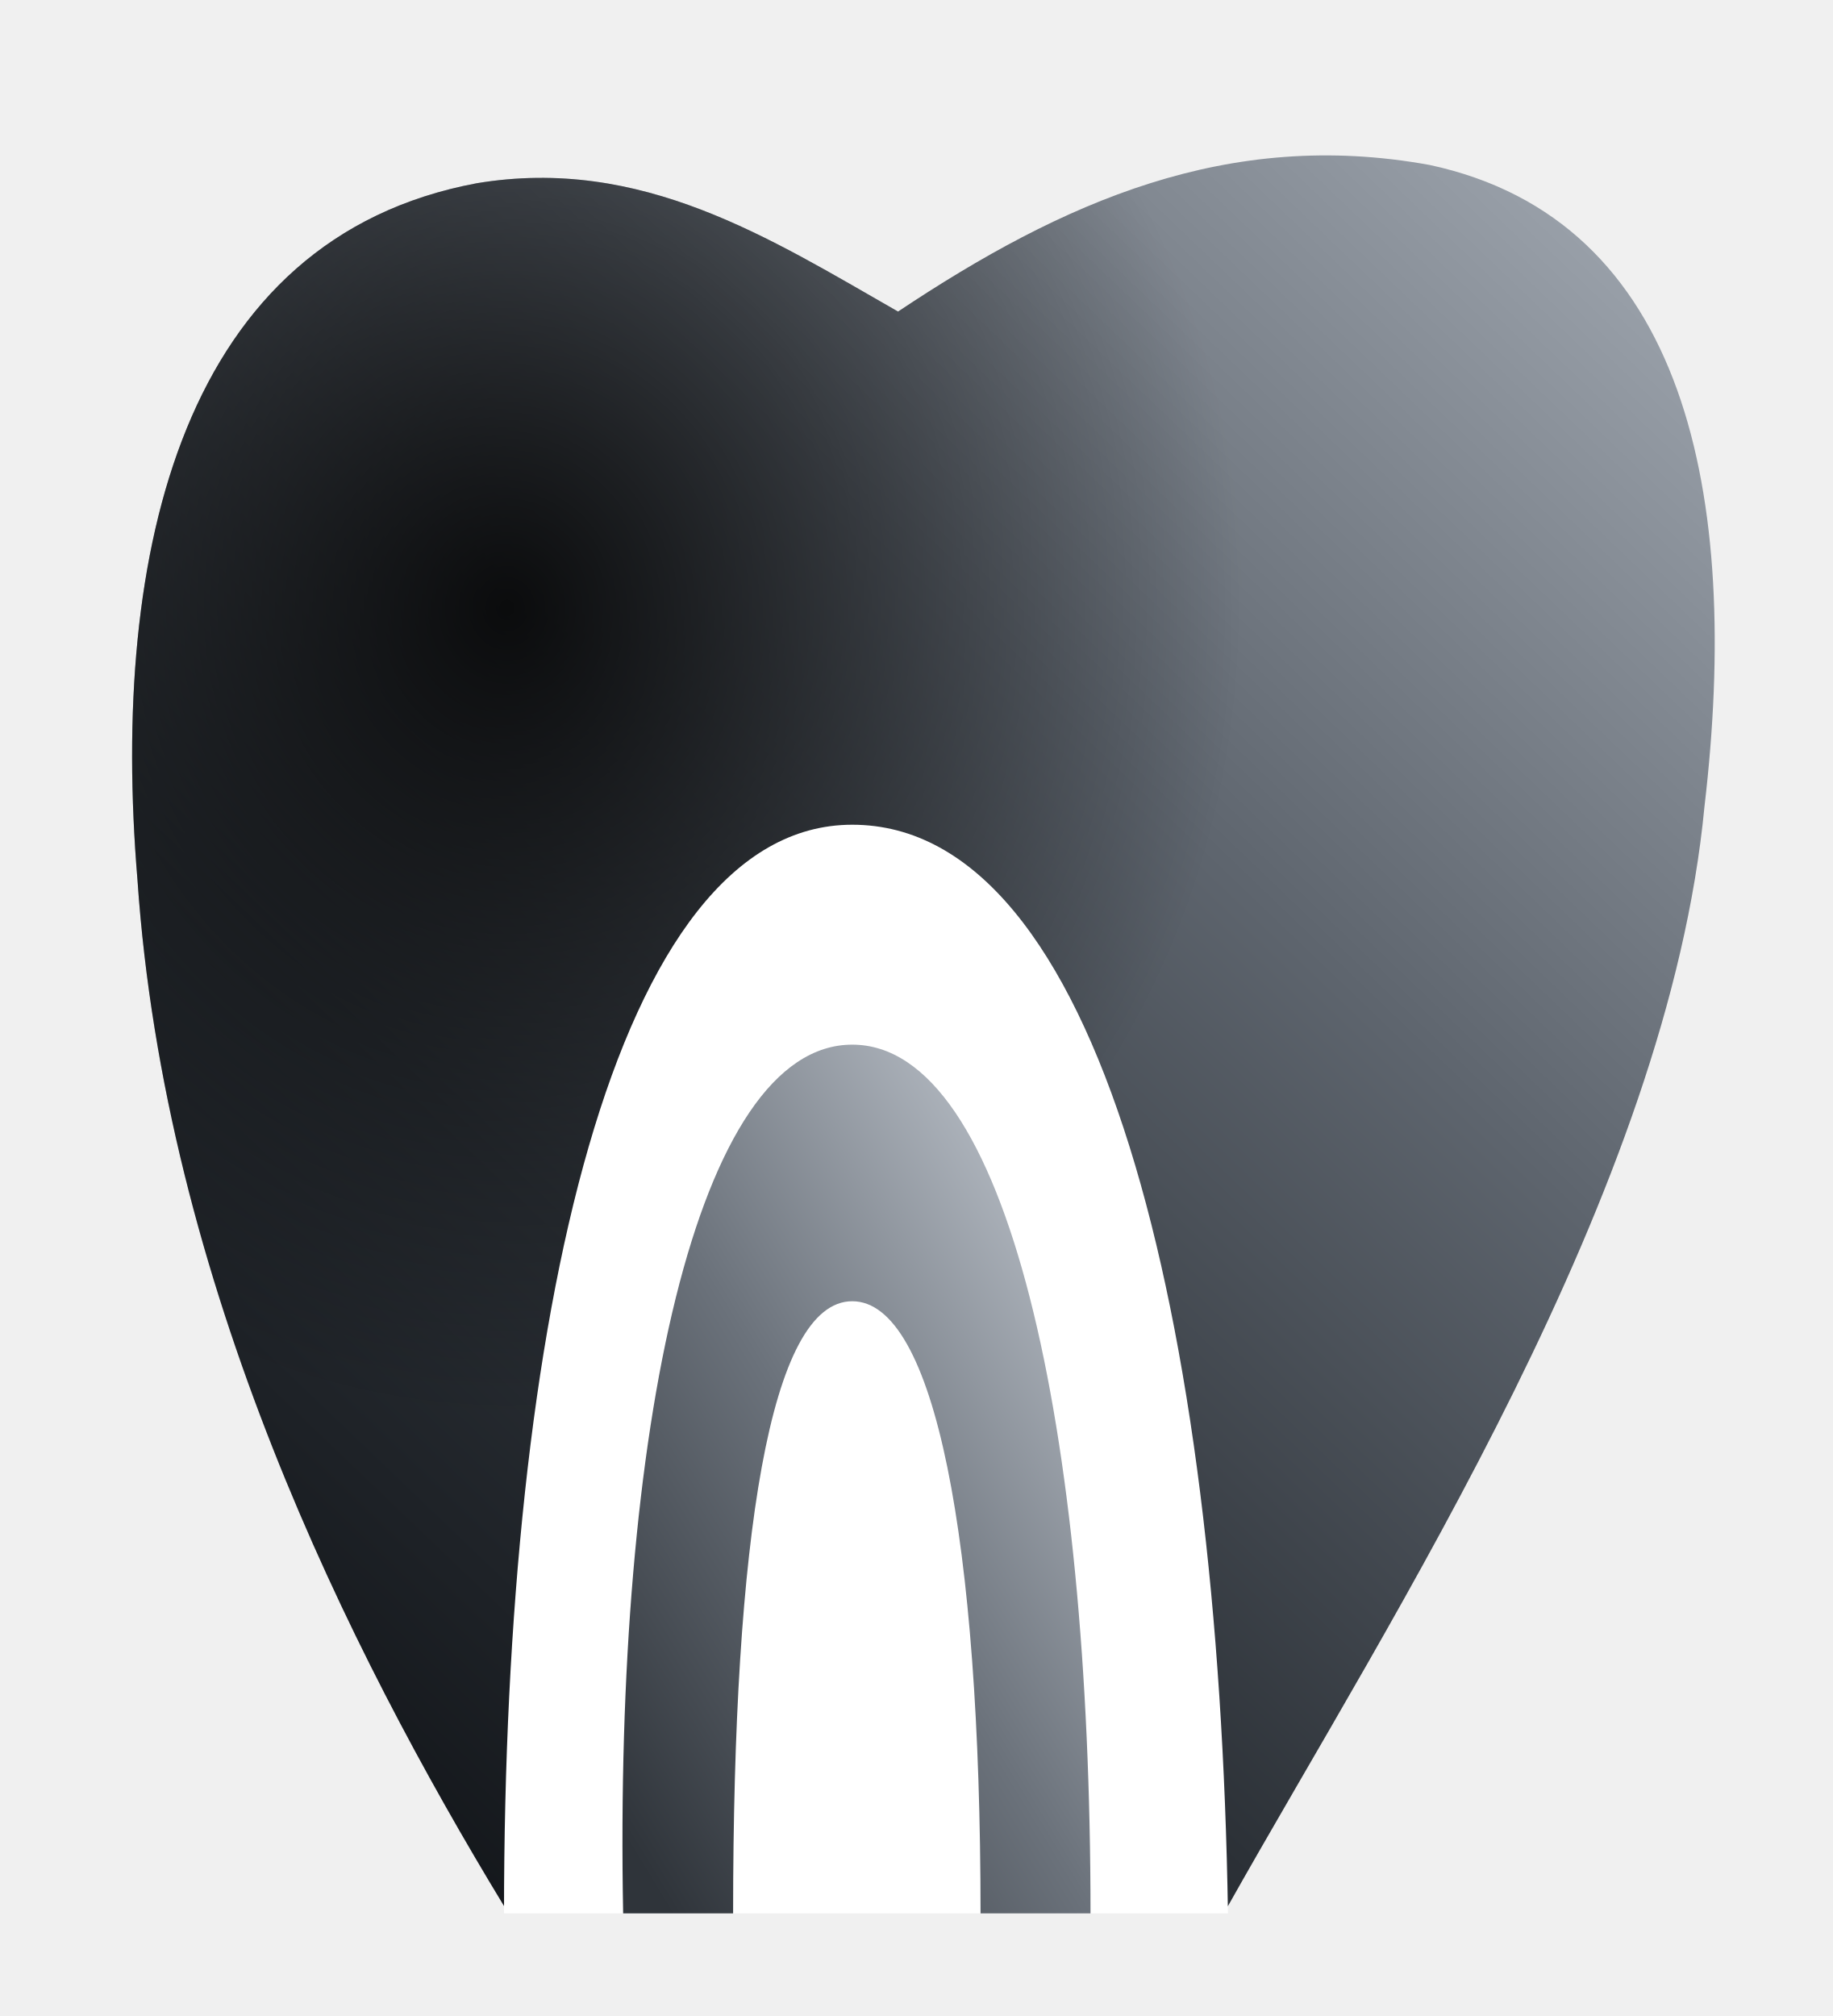
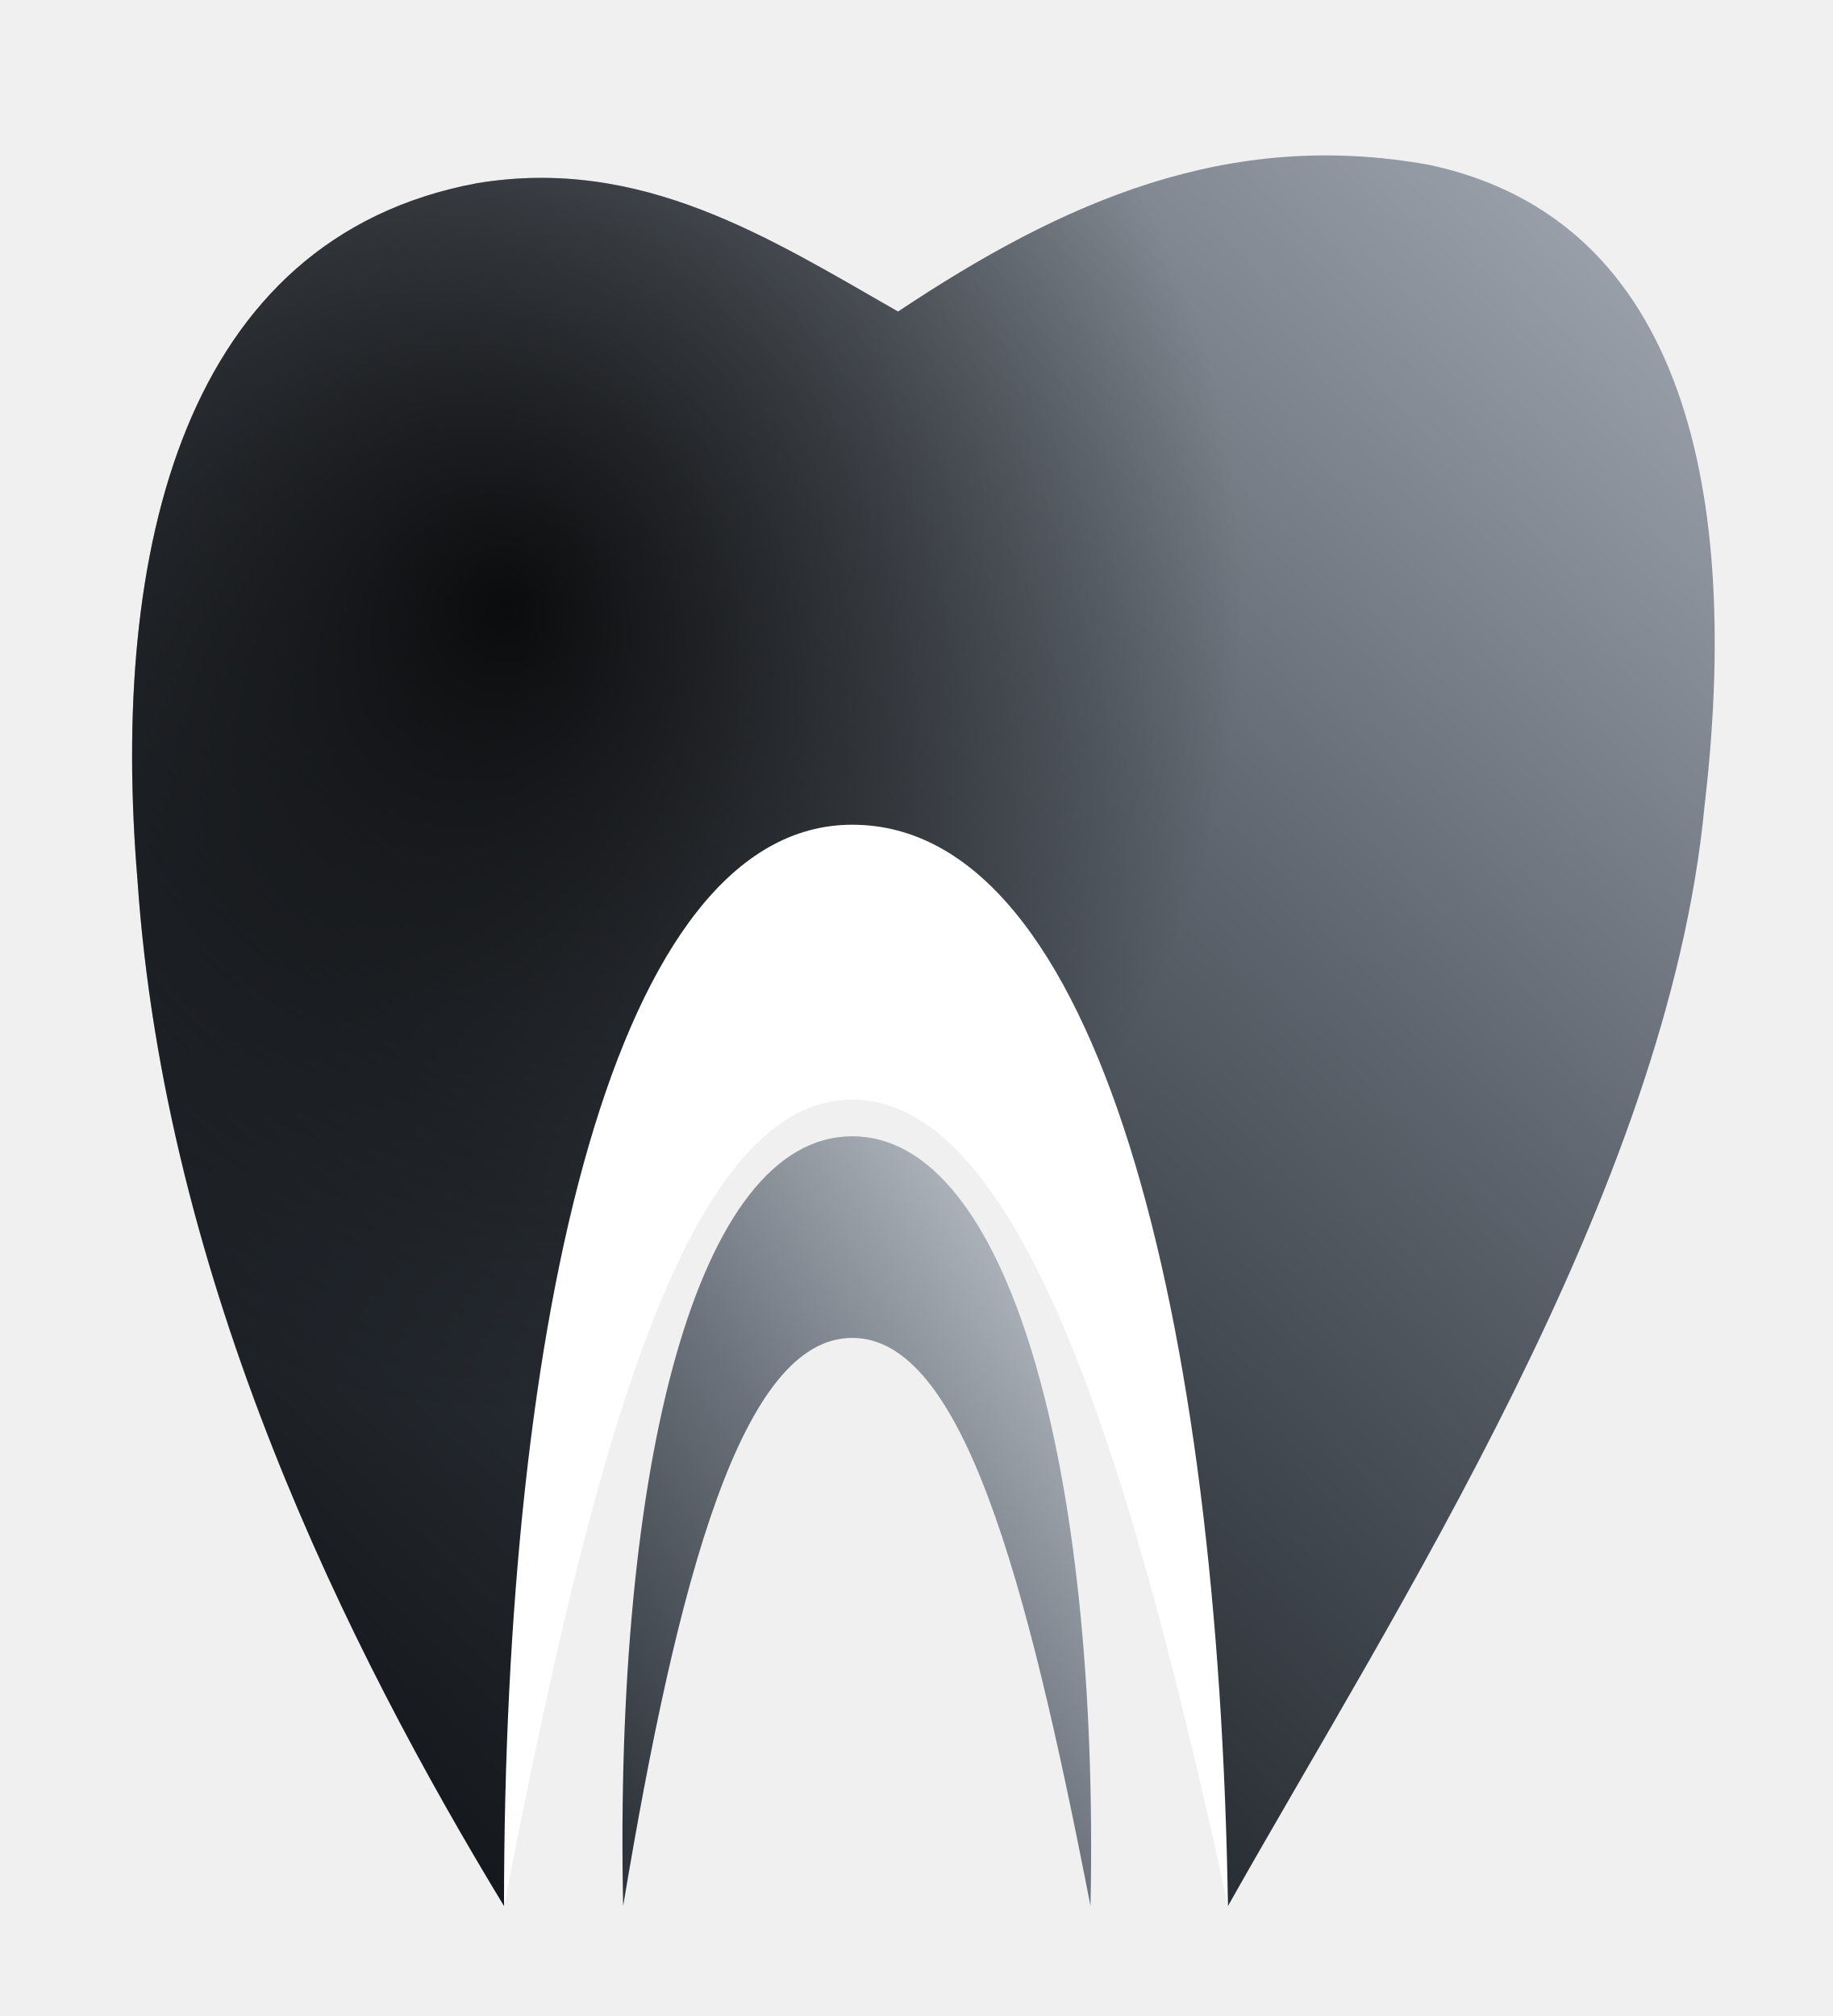
<svg xmlns="http://www.w3.org/2000/svg" viewBox="0 0 100 110">
  <defs>
    <linearGradient id="nd-c" x1="0.92" y1="0.04" x2="0.12" y2="0.96">
      <stop offset="0" stop-color="#9AA1AA" />
      <stop offset="0.35" stop-color="#5E656E" />
      <stop offset="0.7" stop-color="#2B3036" />
      <stop offset="1" stop-color="#111418" />
    </linearGradient>
    <radialGradient id="nd-s" cx="0.24" cy="0.26" r="0.46">
      <stop offset="0" stop-color="#000000" stop-opacity="0.85" />
      <stop offset="1" stop-color="#000000" stop-opacity="0" />
    </radialGradient>
    <linearGradient id="nd-a" x1="0.9" y1="0.1" x2="0.1" y2="1">
      <stop offset="0" stop-color="#B8BEC6" />
      <stop offset="0.5" stop-color="#6B727B" />
      <stop offset="1" stop-color="#2F343A" />
    </linearGradient>
  </defs>
-   <path fill="url(#nd-c)" d="M27.5 104 C19 90 9 70 7.5 48 C6 30 10 13 26 10 C35 8.5 42 13 49 17 C58 11 67 7 78 9 C92 12 95 27 93 44 C91 65 76 88 67 104 Z" />
-   <path fill="url(#nd-s)" d="M27.5 104 C19 90 9 70 7.5 48 C6 30 10 13 26 10 C35 8.5 42 13 49 17 C58 11 67 7 78 9 C92 12 95 27 93 44 C91 65 76 88 67 104 Z" />
-   <path fill="#FFFFFF" d="M27.5 104.4 C27.5 72 33.5 45 46.5 45 C60 45 66.5 72 67 104.4 Z" />
-   <path fill="url(#nd-a)" d="M34 104.4 C33.5 78 38 57 46.5 57 C55 57 59.5 78 59.5 104.4 L53.5 104.4 C53.5 84 51 71 46.5 71 C42 71 40 84 40 104.4 Z" />
+   <path fill="url(#nd-c)" d="M27.5 104 C19 90 9 70 7.5 48 C6 30 10 13 26 10 C35 8.5 42 13 49 17 C58 11 67 7 78 9 C92 12 95 27 93 44 C91 65 76 88 67 104 C64 75 59 48 46.5 48 C34 48 29 75 27.5 104 Z" />
+   <path fill="url(#nd-s)" d="M27.5 104 C19 90 9 70 7.5 48 C6 30 10 13 26 10 C35 8.5 42 13 49 17 C58 11 67 7 78 9 C92 12 95 27 93 44 C91 65 76 88 67 104 C64 75 59 48 46.5 48 C34 48 29 75 27.5 104 Z" />
+   <path fill="#FFFFFF" d="M27.5 104 C27.5 72 33.5 45 46.5 45 C60 45 66.5 72 67 104 C62 81 56 60 46.5 60 C37 60 32 81 27.5 104 Z" />
+   <path fill="url(#nd-a)" d="M34 104 C33.5 80 38 62 46.5 62 C55 62 60 80 59.5 104 C56 86 52.5 73 46.5 73 C40.5 73 37 86 34 104 Z" />
</svg>
